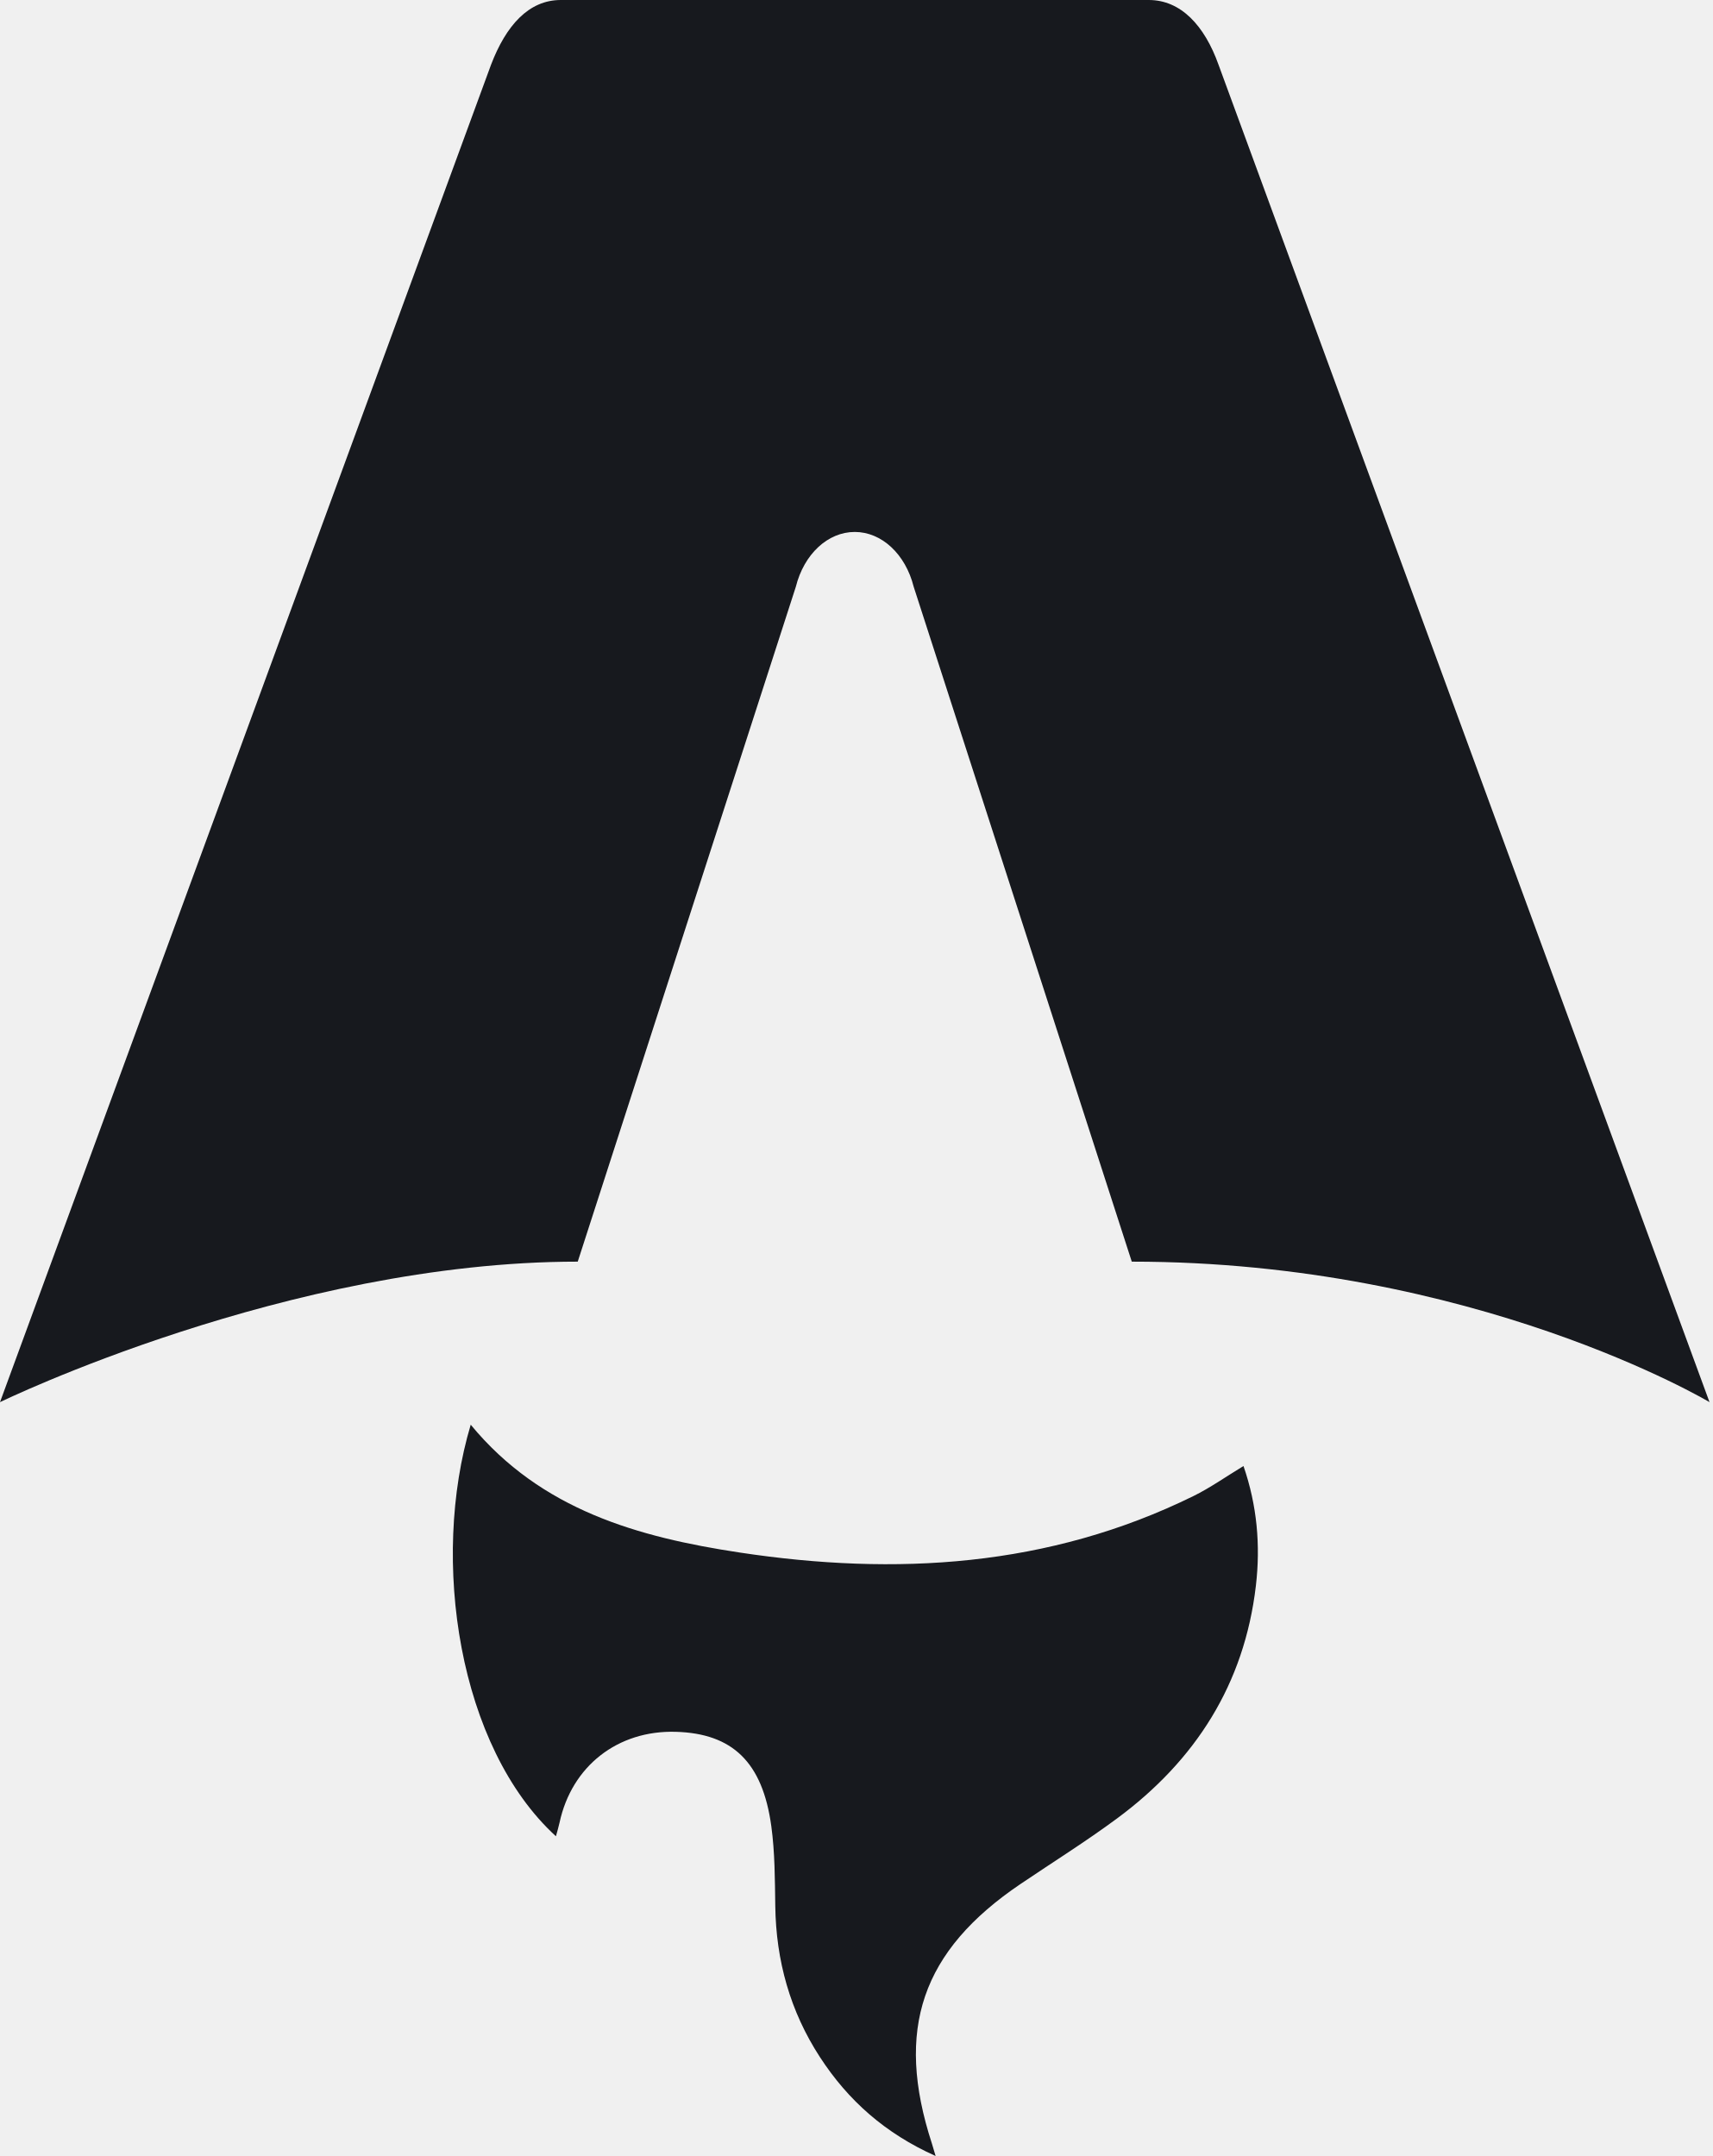
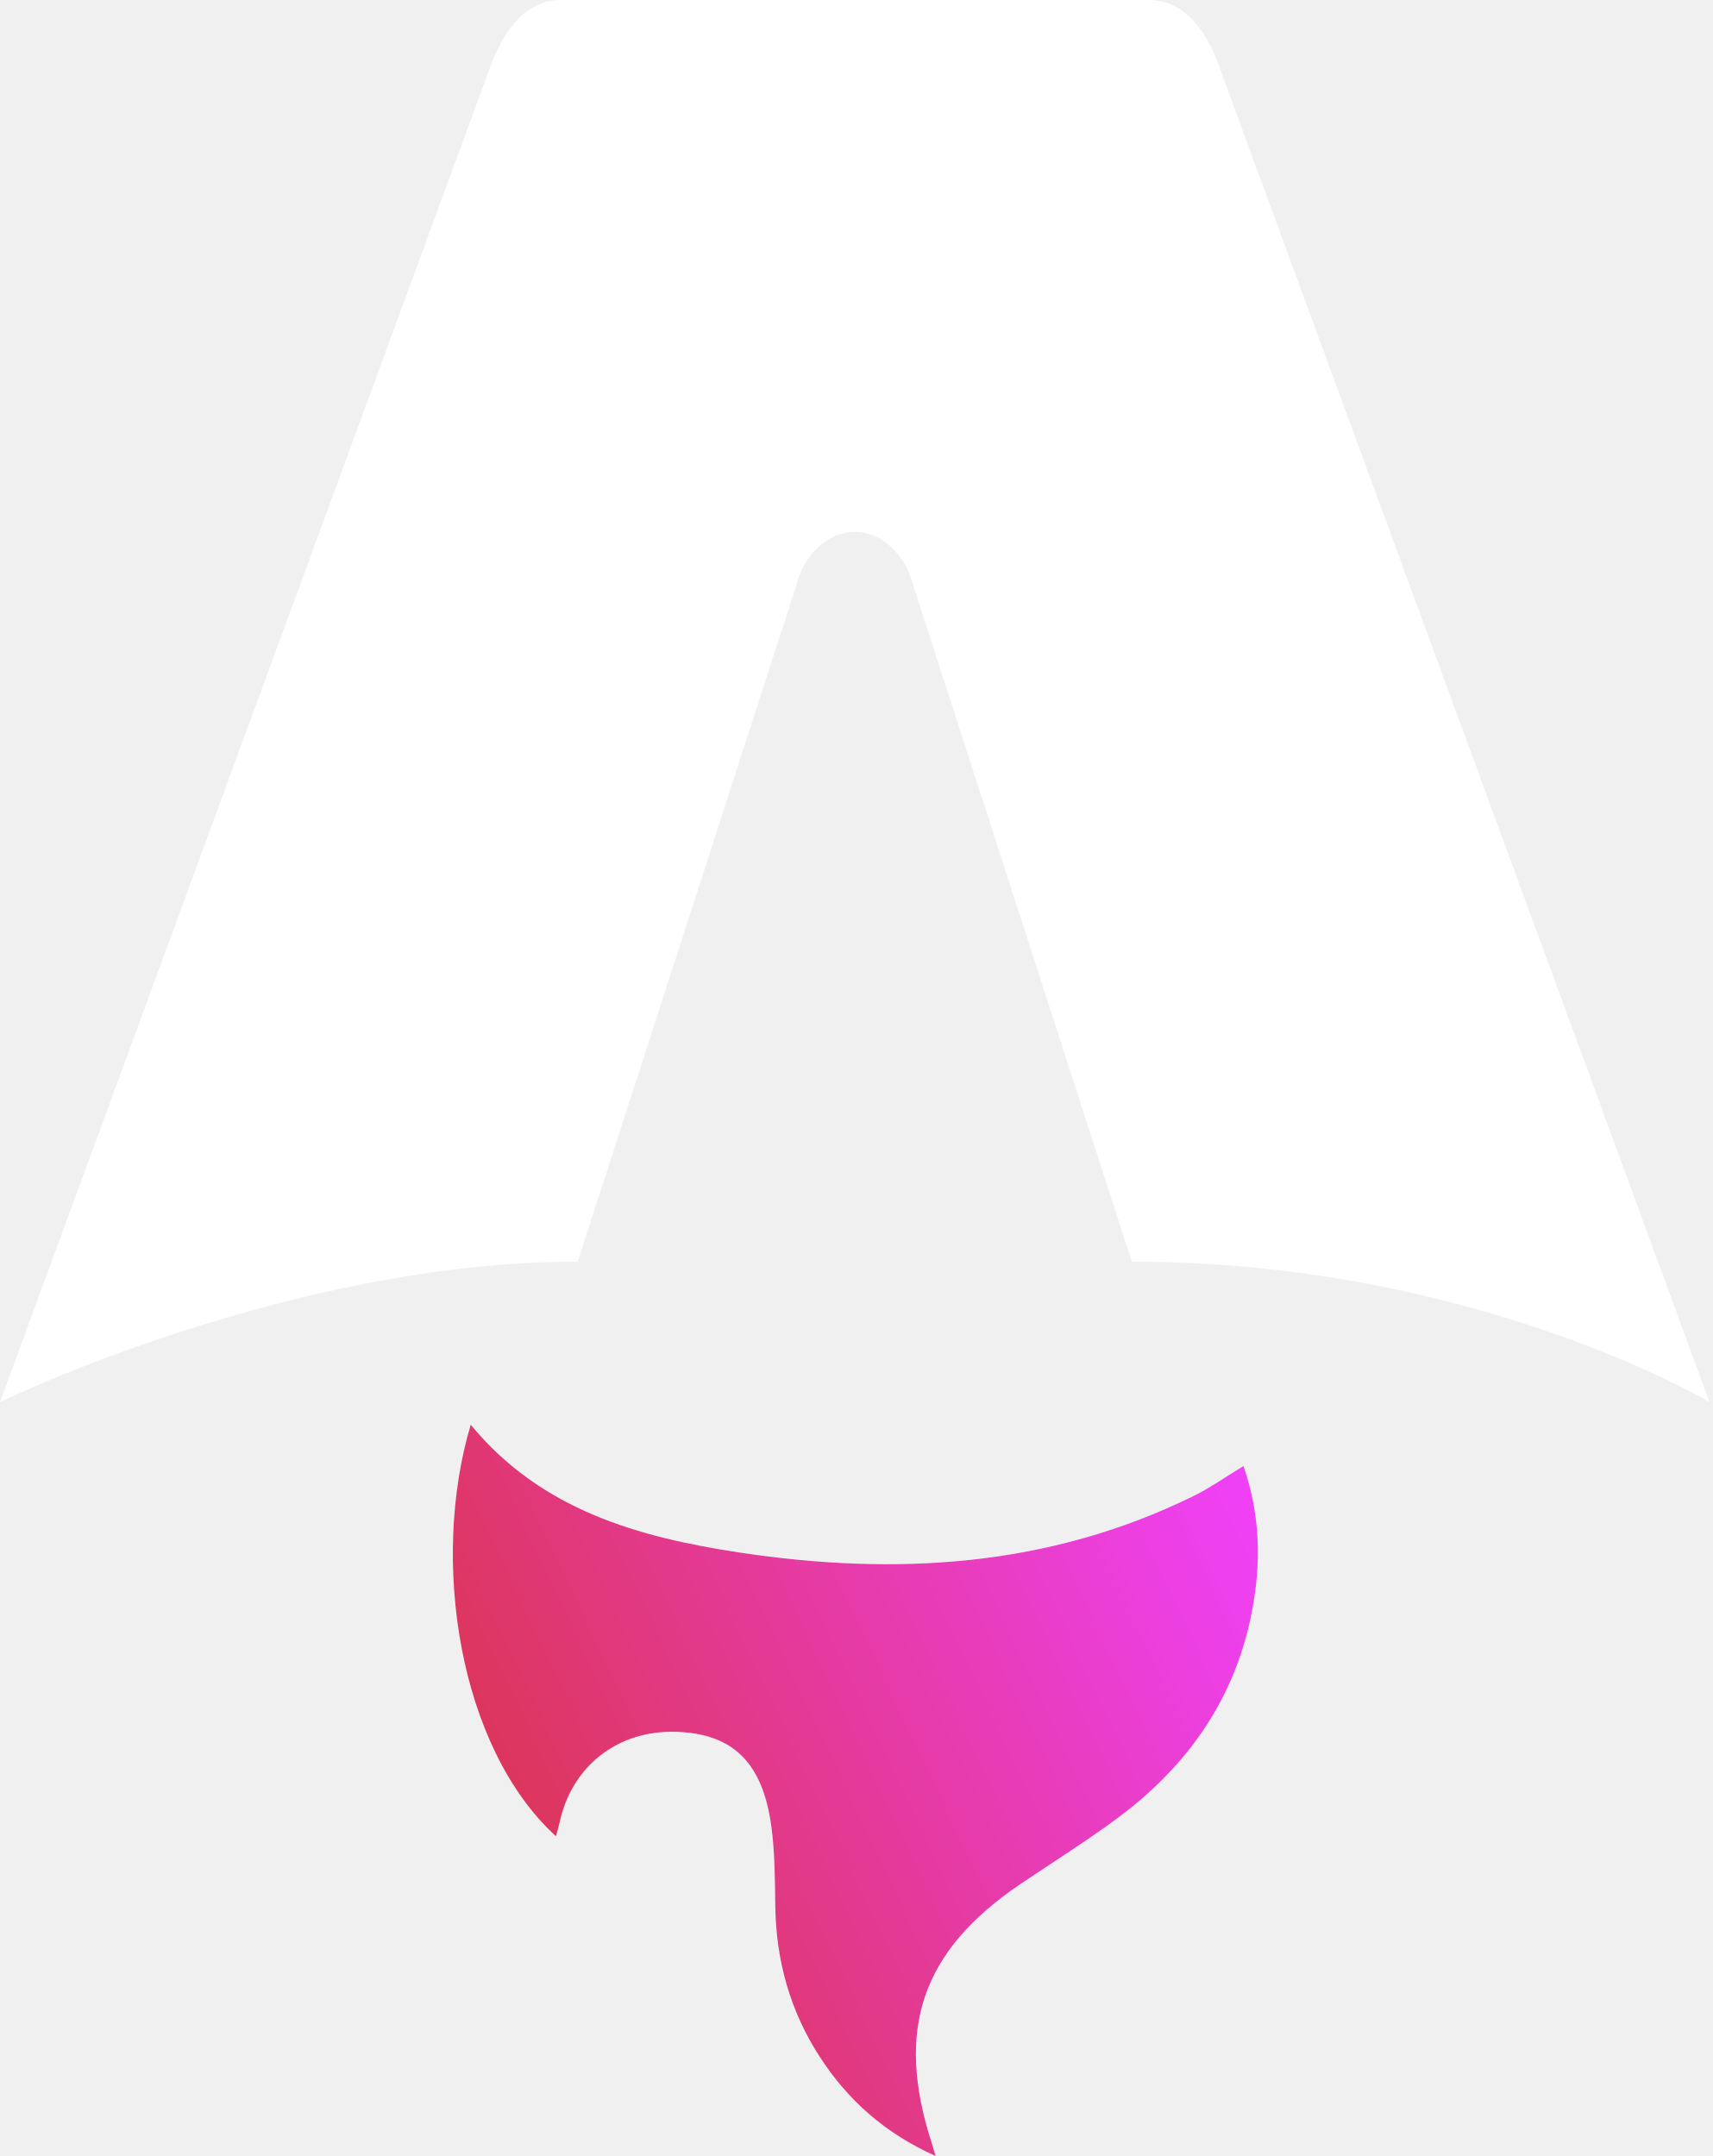
<svg xmlns="http://www.w3.org/2000/svg" fill="none" viewBox="0 0 85 107">
-   <path fill="#17191E" d="M27.59 91.136c-4.834-4.418-6.246-13.703-4.232-20.429 3.492 4.241 8.33 5.584 13.342 6.343 7.737 1.17 15.336.732 22.523-2.804.822-.405 1.582-.943 2.48-1.489.675 1.957.85 3.932.615 5.943-.573 4.896-3.01 8.678-6.885 11.545-1.55 1.147-3.19 2.172-4.79 3.253-4.917 3.323-6.247 7.22-4.4 12.888.044.139.084.277.183.614-2.51-1.124-4.344-2.76-5.742-4.911-1.475-2.27-2.177-4.78-2.214-7.498-.019-1.322-.019-2.656-.197-3.96-.434-3.178-1.926-4.601-4.737-4.683-2.884-.084-5.166 1.699-5.771 4.507-.046.216-.113.429-.18.68l.004.001ZM0 69.587s14.314-6.973 28.668-6.973L39.49 29.12c.405-1.62 1.588-2.72 2.924-2.72 1.335 0 2.518 1.1 2.924 2.72L56.16 62.614c17 0 28.668 6.973 28.668 6.973S60.514 3.352 60.467 3.219C59.769 1.261 58.591 0 57.003 0H27.827c-1.588 0-2.718 1.261-3.464 3.22C24.311 3.35 0 69.586 0 69.586Z" />
+   <path fill="#fff" d="M27.59 91.136c-4.834-4.418-6.246-13.703-4.232-20.429 3.492 4.241 8.33 5.584 13.342 6.343 7.737 1.17 15.336.732 22.523-2.804.822-.405 1.582-.943 2.48-1.489.675 1.957.85 3.932.615 5.943-.573 4.896-3.01 8.678-6.885 11.545-1.55 1.147-3.19 2.172-4.79 3.253-4.917 3.323-6.247 7.22-4.4 12.888.044.139.084.277.183.614-2.51-1.124-4.344-2.76-5.742-4.911-1.475-2.27-2.177-4.78-2.214-7.498-.019-1.322-.019-2.656-.197-3.96-.434-3.178-1.926-4.601-4.737-4.683-2.884-.084-5.166 1.699-5.771 4.507-.046.216-.113.429-.18.68l.004.001Z" />
+   <path fill="url(#astro_icon_dark__a)" d="M27.59 91.136c-4.834-4.418-6.246-13.703-4.232-20.429 3.492 4.241 8.33 5.584 13.342 6.343 7.737 1.17 15.336.732 22.523-2.804.822-.405 1.582-.943 2.48-1.489.675 1.957.85 3.932.615 5.943-.573 4.896-3.01 8.678-6.885 11.545-1.55 1.147-3.19 2.172-4.79 3.253-4.917 3.323-6.247 7.22-4.4 12.888.044.139.084.277.183.614-2.51-1.124-4.344-2.76-5.742-4.911-1.475-2.27-2.177-4.78-2.214-7.498-.019-1.322-.019-2.656-.197-3.96-.434-3.178-1.926-4.601-4.737-4.683-2.884-.084-5.166 1.699-5.771 4.507-.046.216-.113.429-.18.68l.004.001Z" />
+   <path fill="#fff" d="M0 69.587s14.314-6.973 28.668-6.973L39.49 29.12c.405-1.62 1.588-2.72 2.924-2.72 1.335 0 2.518 1.1 2.924 2.72L56.16 62.614c17 0 28.668 6.973 28.668 6.973S60.514 3.352 60.467 3.219C59.769 1.261 58.591 0 57.003 0H27.827c-1.588 0-2.718 1.261-3.464 3.22C24.311 3.35 0 69.586 0 69.586Z" />
+   <defs>
+     <linearGradient id="astro_icon_dark__a" x1="22.47" x2="69.145" y1="107" y2="84.947" gradientUnits="userSpaceOnUse">
+       <stop stop-color="#D83333" />
+       <stop offset="1" stop-color="#F041FF" />
+     </linearGradient>
+   </defs>
</svg>
